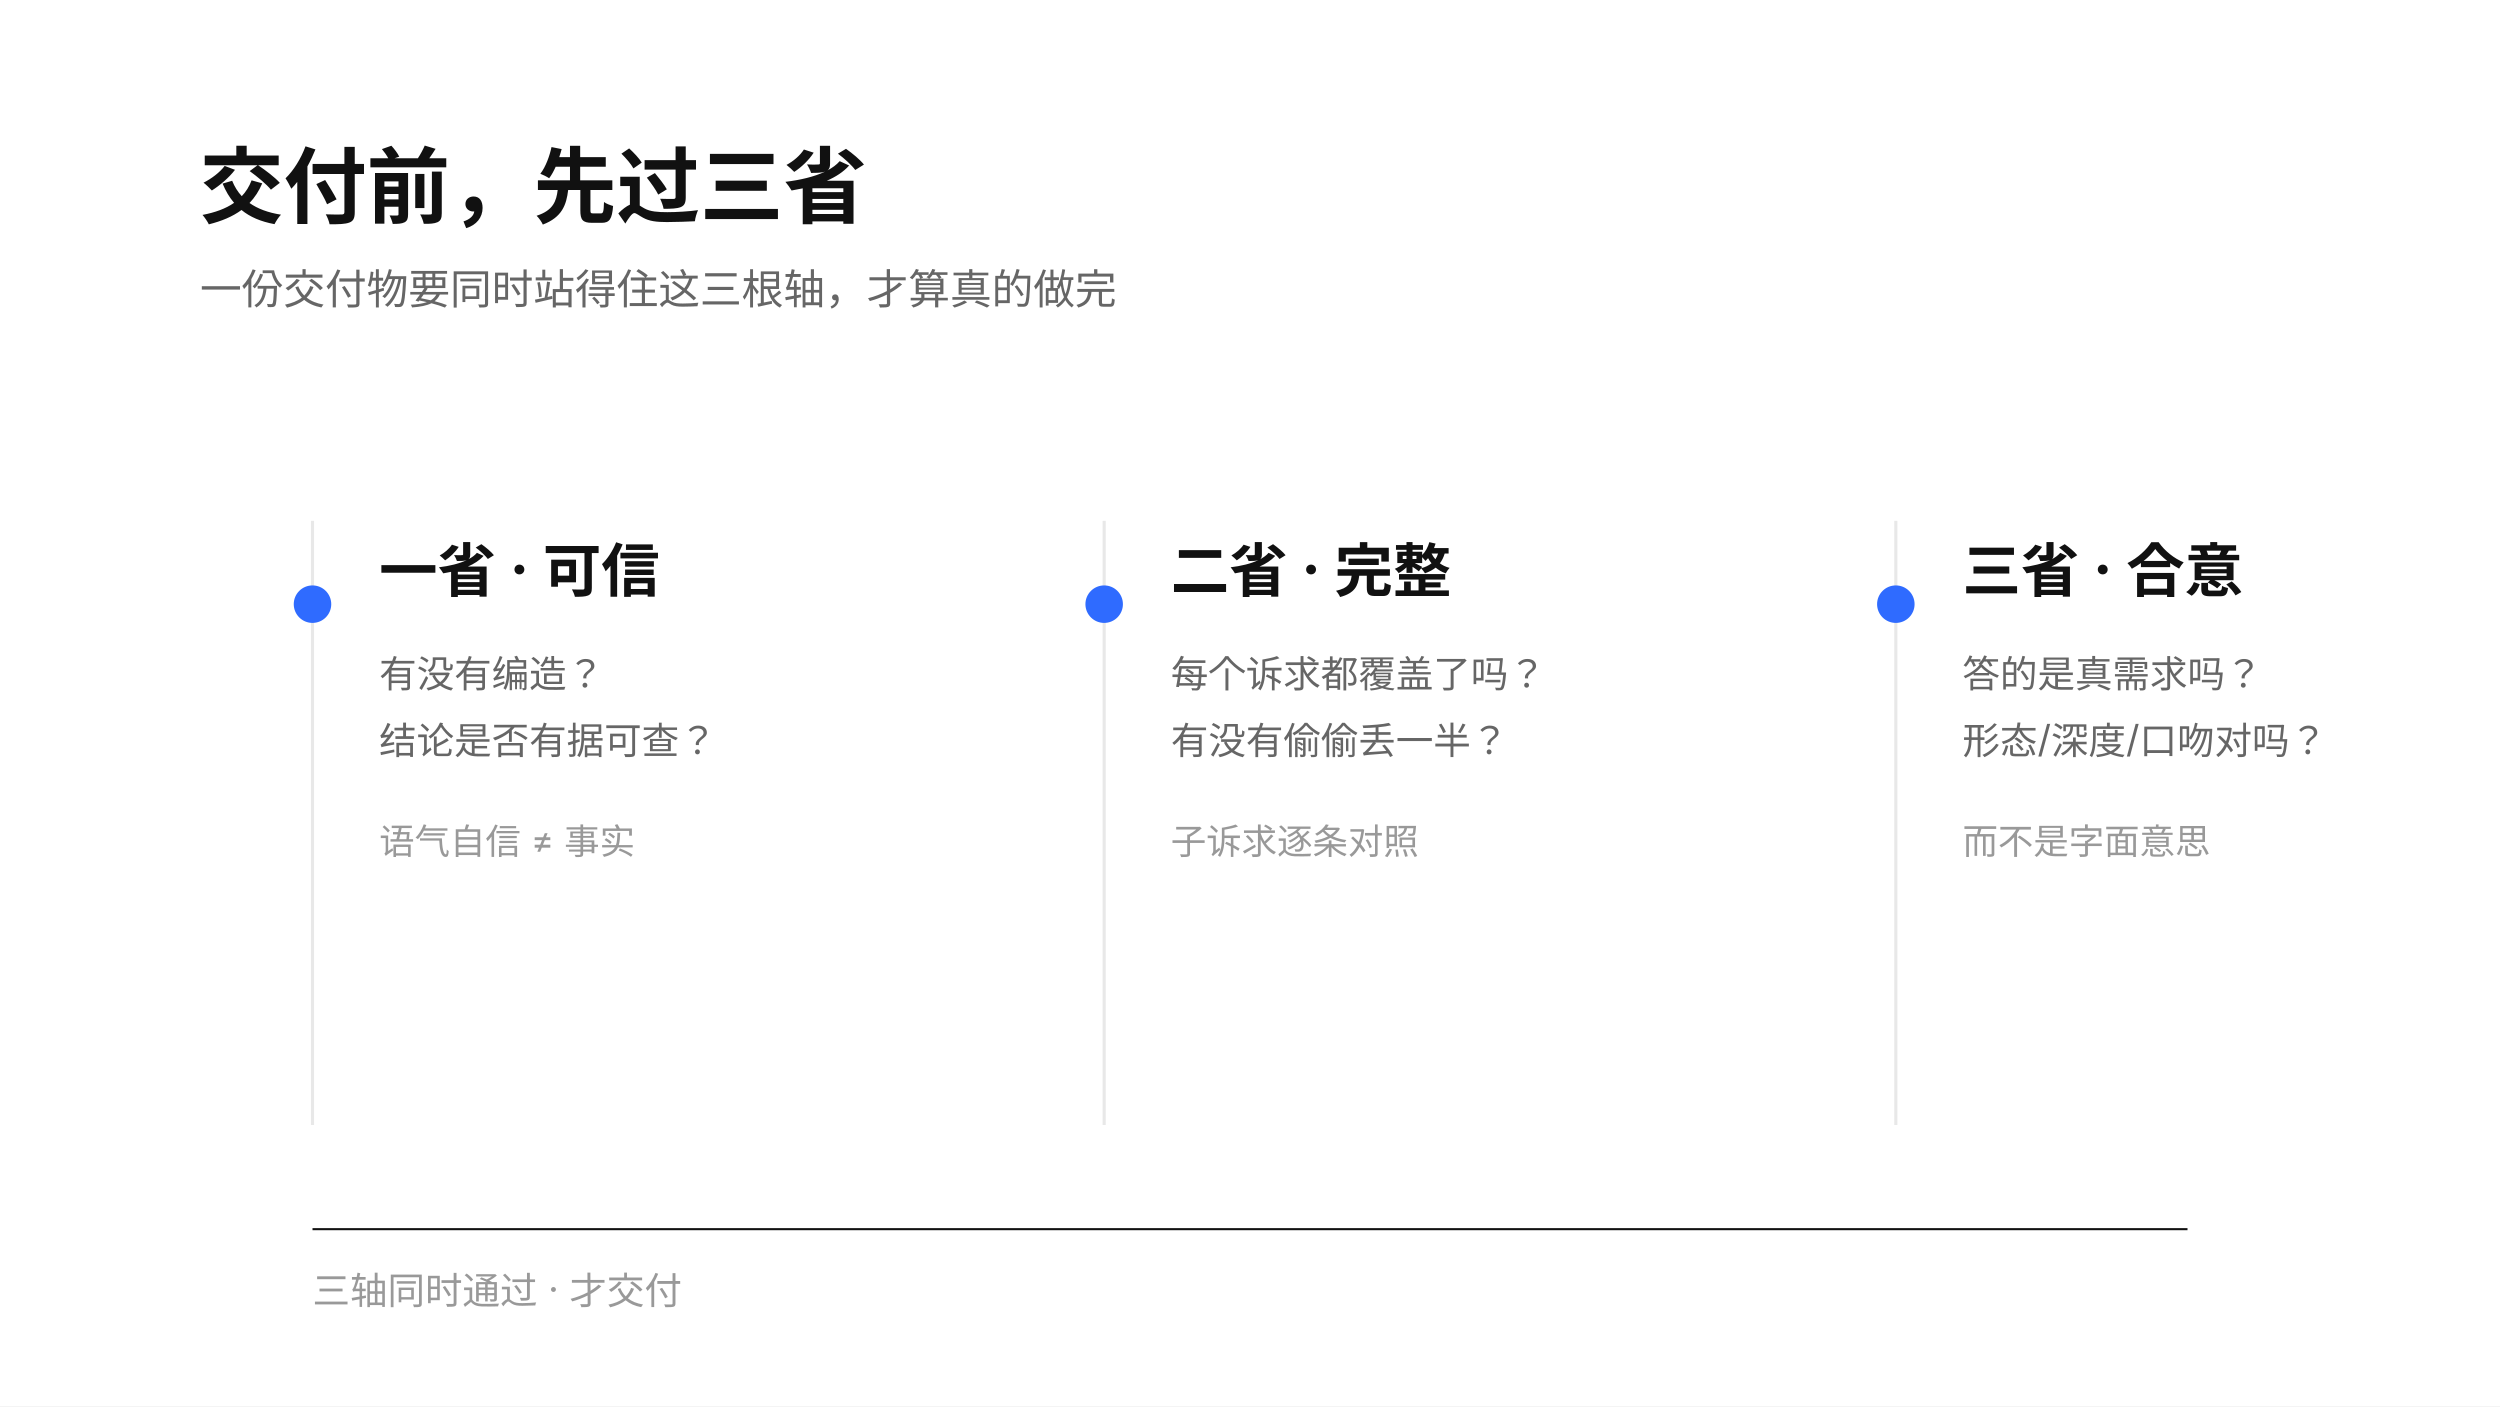
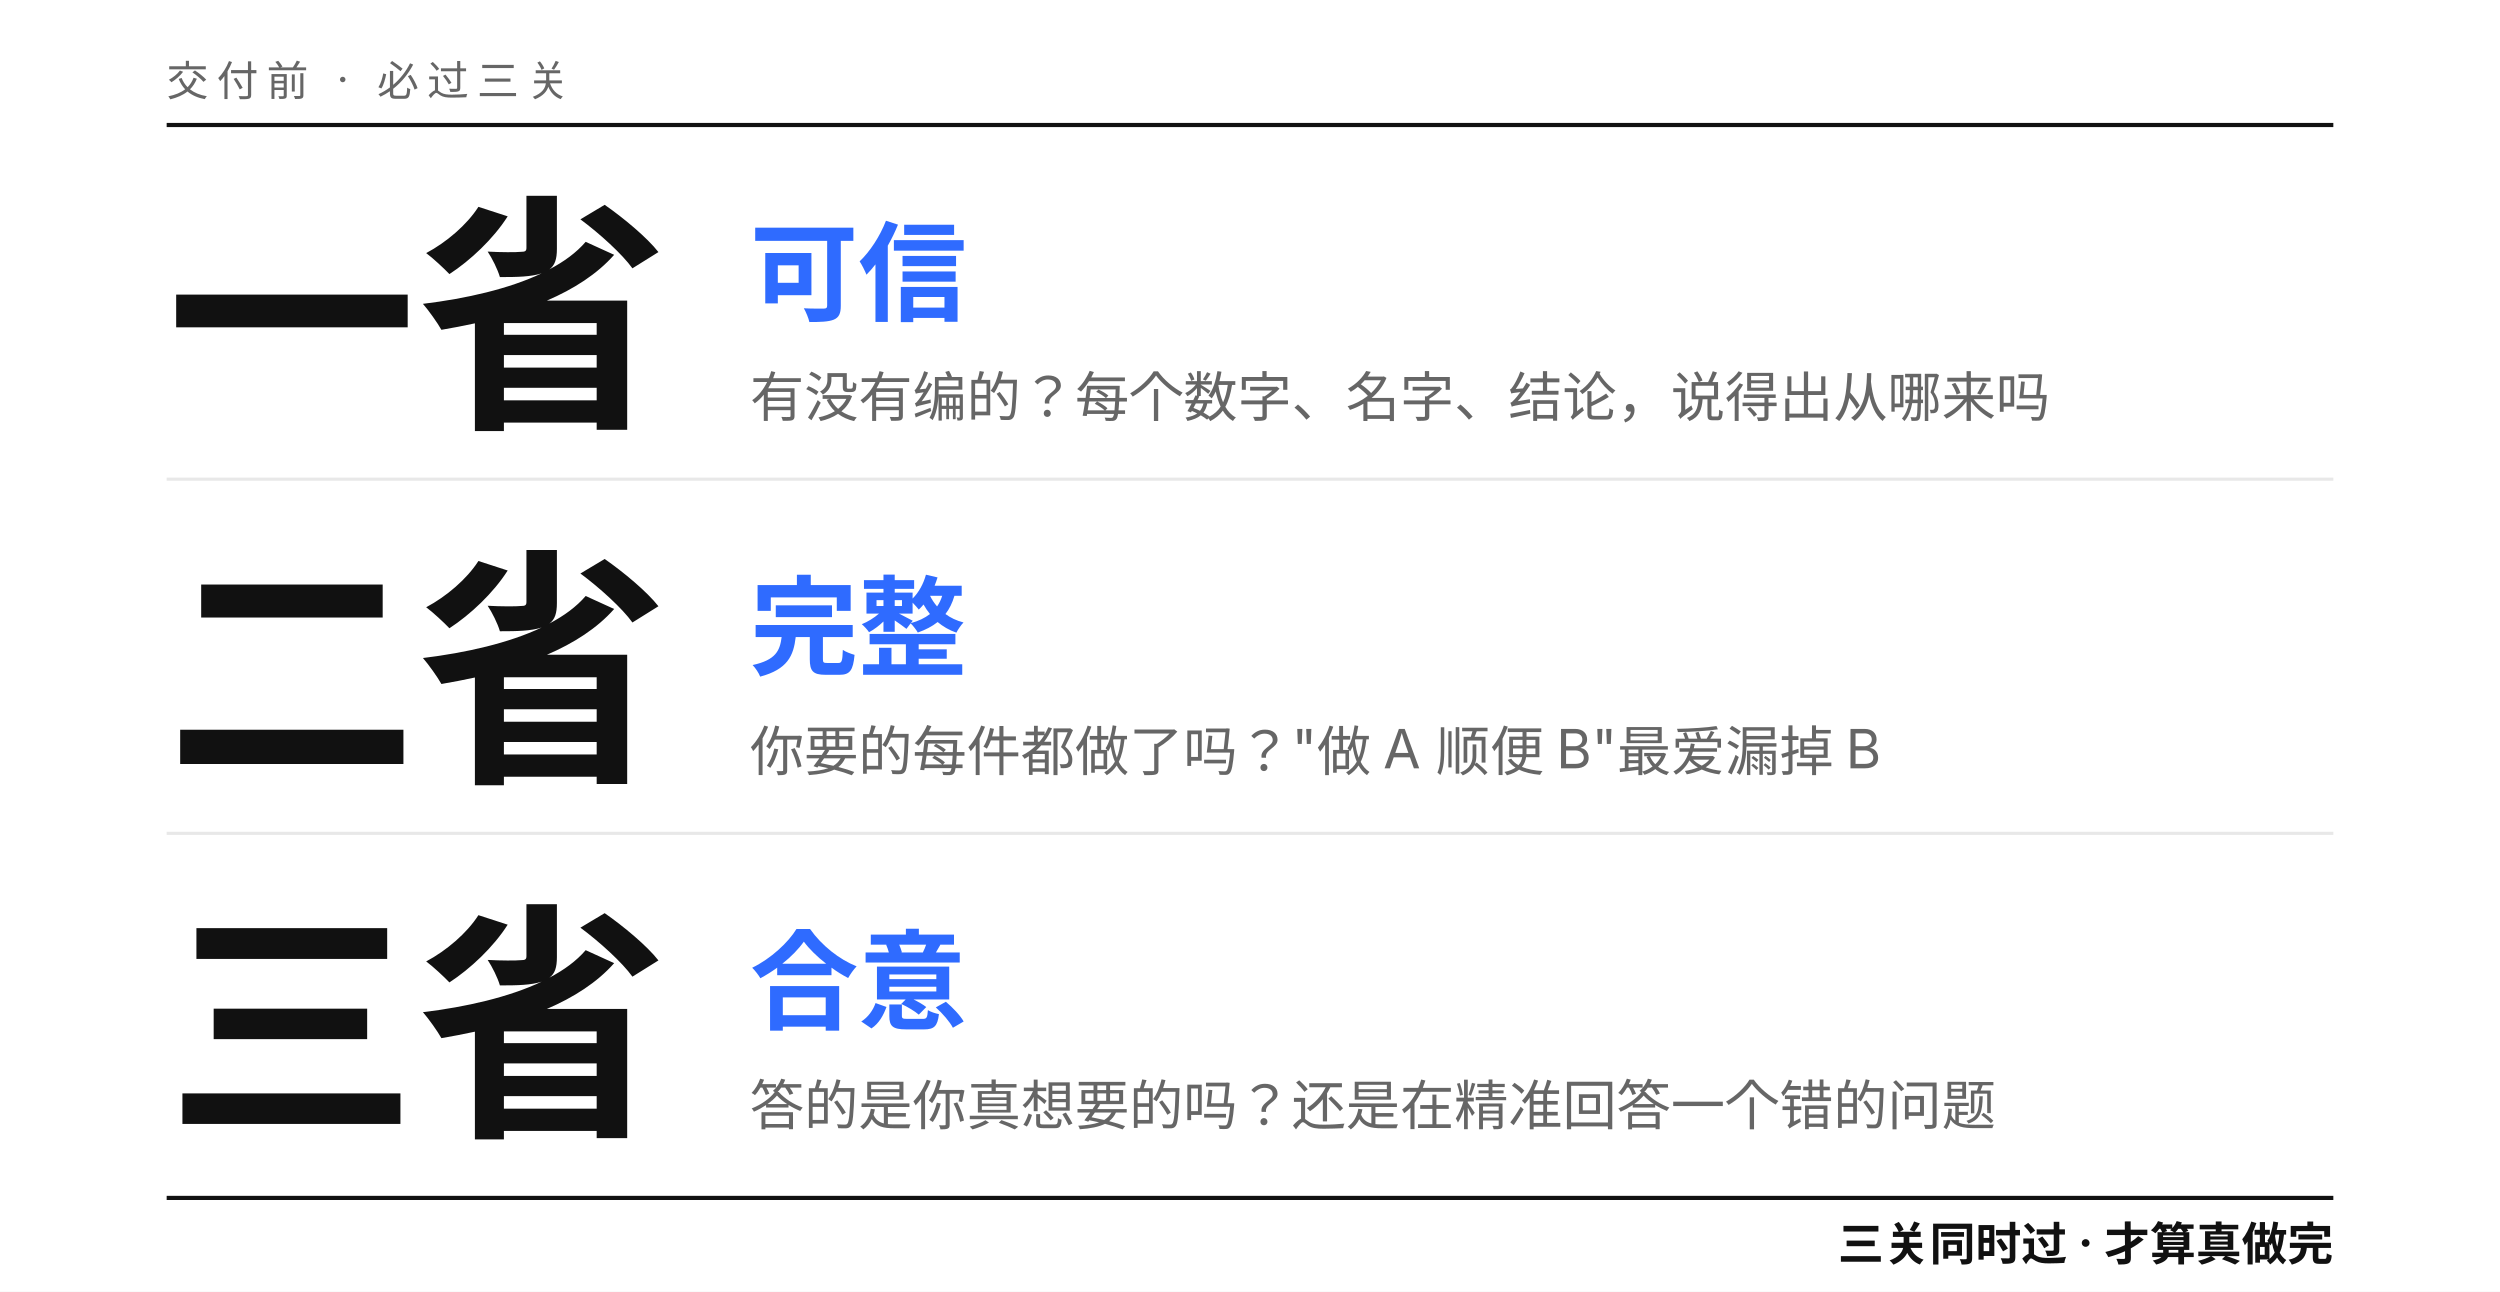
- <svg xmlns="http://www.w3.org/2000/svg" width="1200" height="675" viewBox="0 0 1200 675" font-family="'PingFang SC','Source Han Sans SC','Inter',sans-serif">
-   <rect width="1200" height="675" fill="#FFFFFF" />
-   <text x="96" y="104" font-size="40" font-weight="700" fill="#111111">交付前，先过三省</text>
-   <text x="96" y="146" font-size="20" fill="#666666">一份交付物要同时站得住这三根轴，才算真的做完</text>
-   <line x1="150" y1="250" x2="150" y2="540" stroke="#E8E8E8" stroke-width="1.5" />
-   <circle cx="150" cy="290" r="9" fill="#2F6BFF" />
-   <text x="182" y="284" font-size="28" font-weight="700" fill="#111111">一省 · 可信</text>
-   <text x="182" y="330" font-size="18" fill="#666666">有没有编造？</text>
-   <text x="182" y="362" font-size="18" fill="#666666">结论是否有据可查？</text>
-   <text x="182" y="410" font-size="17" fill="#999999">语气自信 ≠ 事实</text>
-   <line x1="530" y1="250" x2="530" y2="540" stroke="#E8E8E8" stroke-width="1.5" />
-   <circle cx="530" cy="290" r="9" fill="#2F6BFF" />
-   <text x="562" y="284" font-size="28" font-weight="700" fill="#111111">二省 · 完整</text>
-   <text x="562" y="330" font-size="18" fill="#666666">每个诉求都覆盖了吗？</text>
-   <text x="562" y="362" font-size="18" fill="#666666">有没有偷偷丢一半？</text>
-   <text x="562" y="410" font-size="17" fill="#999999">子诉求逐条对照</text>
-   <line x1="910" y1="250" x2="910" y2="540" stroke="#E8E8E8" stroke-width="1.5" />
-   <circle cx="910" cy="290" r="9" fill="#2F6BFF" />
-   <text x="942" y="284" font-size="28" font-weight="700" fill="#111111">三省 · 合意</text>
-   <text x="942" y="330" font-size="18" fill="#666666">答的是真需求吗？</text>
-   <text x="942" y="362" font-size="18" fill="#666666">形态/深度/口吻对吗？</text>
-   <text x="942" y="410" font-size="17" fill="#999999">而不是字面意思</text>
-   <line x1="150" y1="590" x2="1050" y2="590" stroke="#111111" stroke-width="1" />
-   <text x="150" y="626" font-size="18" fill="#999999">三轴同时通过 · 才交付</text>
+ <svg xmlns="http://www.w3.org/2000/svg" width="1200" height="620" viewBox="0 0 1200 620" font-family="'PingFang SC','Source Han Sans SC','Inter',sans-serif">
+   <rect width="1200" height="620" fill="#FFFFFF" />
+   <line x1="80" y1="60" x2="1120" y2="60" stroke="#111111" stroke-width="2" />
+   <text x="80" y="46" font-size="20" fill="#666666" letter-spacing="4">交付前 · 必过三关</text>
+   <text x="80" y="196" font-size="120" font-weight="800" fill="#111111">一省</text>
+   <text x="360" y="150" font-size="52" font-weight="800" fill="#2F6BFF">可信</text>
+   <text x="360" y="200" font-size="26" fill="#666666">有没有编的？每个数字、名字、结论，说得出从哪来吗</text>
+   <line x1="80" y1="230" x2="1120" y2="230" stroke="#E8E8E8" stroke-width="1.5" />
+   <text x="80" y="366" font-size="120" font-weight="800" fill="#111111">二省</text>
+   <text x="360" y="320" font-size="52" font-weight="800" fill="#2F6BFF">完整</text>
+   <text x="360" y="370" font-size="26" fill="#666666">你要的每件都做了吗？"做 A 顺便 B"最爱漏掉 B</text>
+   <line x1="80" y1="400" x2="1120" y2="400" stroke="#E8E8E8" stroke-width="1.5" />
+   <text x="80" y="536" font-size="120" font-weight="800" fill="#111111">三省</text>
+   <text x="360" y="490" font-size="52" font-weight="800" fill="#2F6BFF">合意</text>
+   <text x="360" y="540" font-size="26" fill="#666666">答的是你真想要的吗？还是在精准回答一个错的问题</text>
+   <line x1="80" y1="575" x2="1120" y2="575" stroke="#111111" stroke-width="2" />
+   <text x="1120" y="605" font-size="22" font-weight="700" fill="#111111" text-anchor="end">三关同时过 · 才算真做完</text>
</svg>
